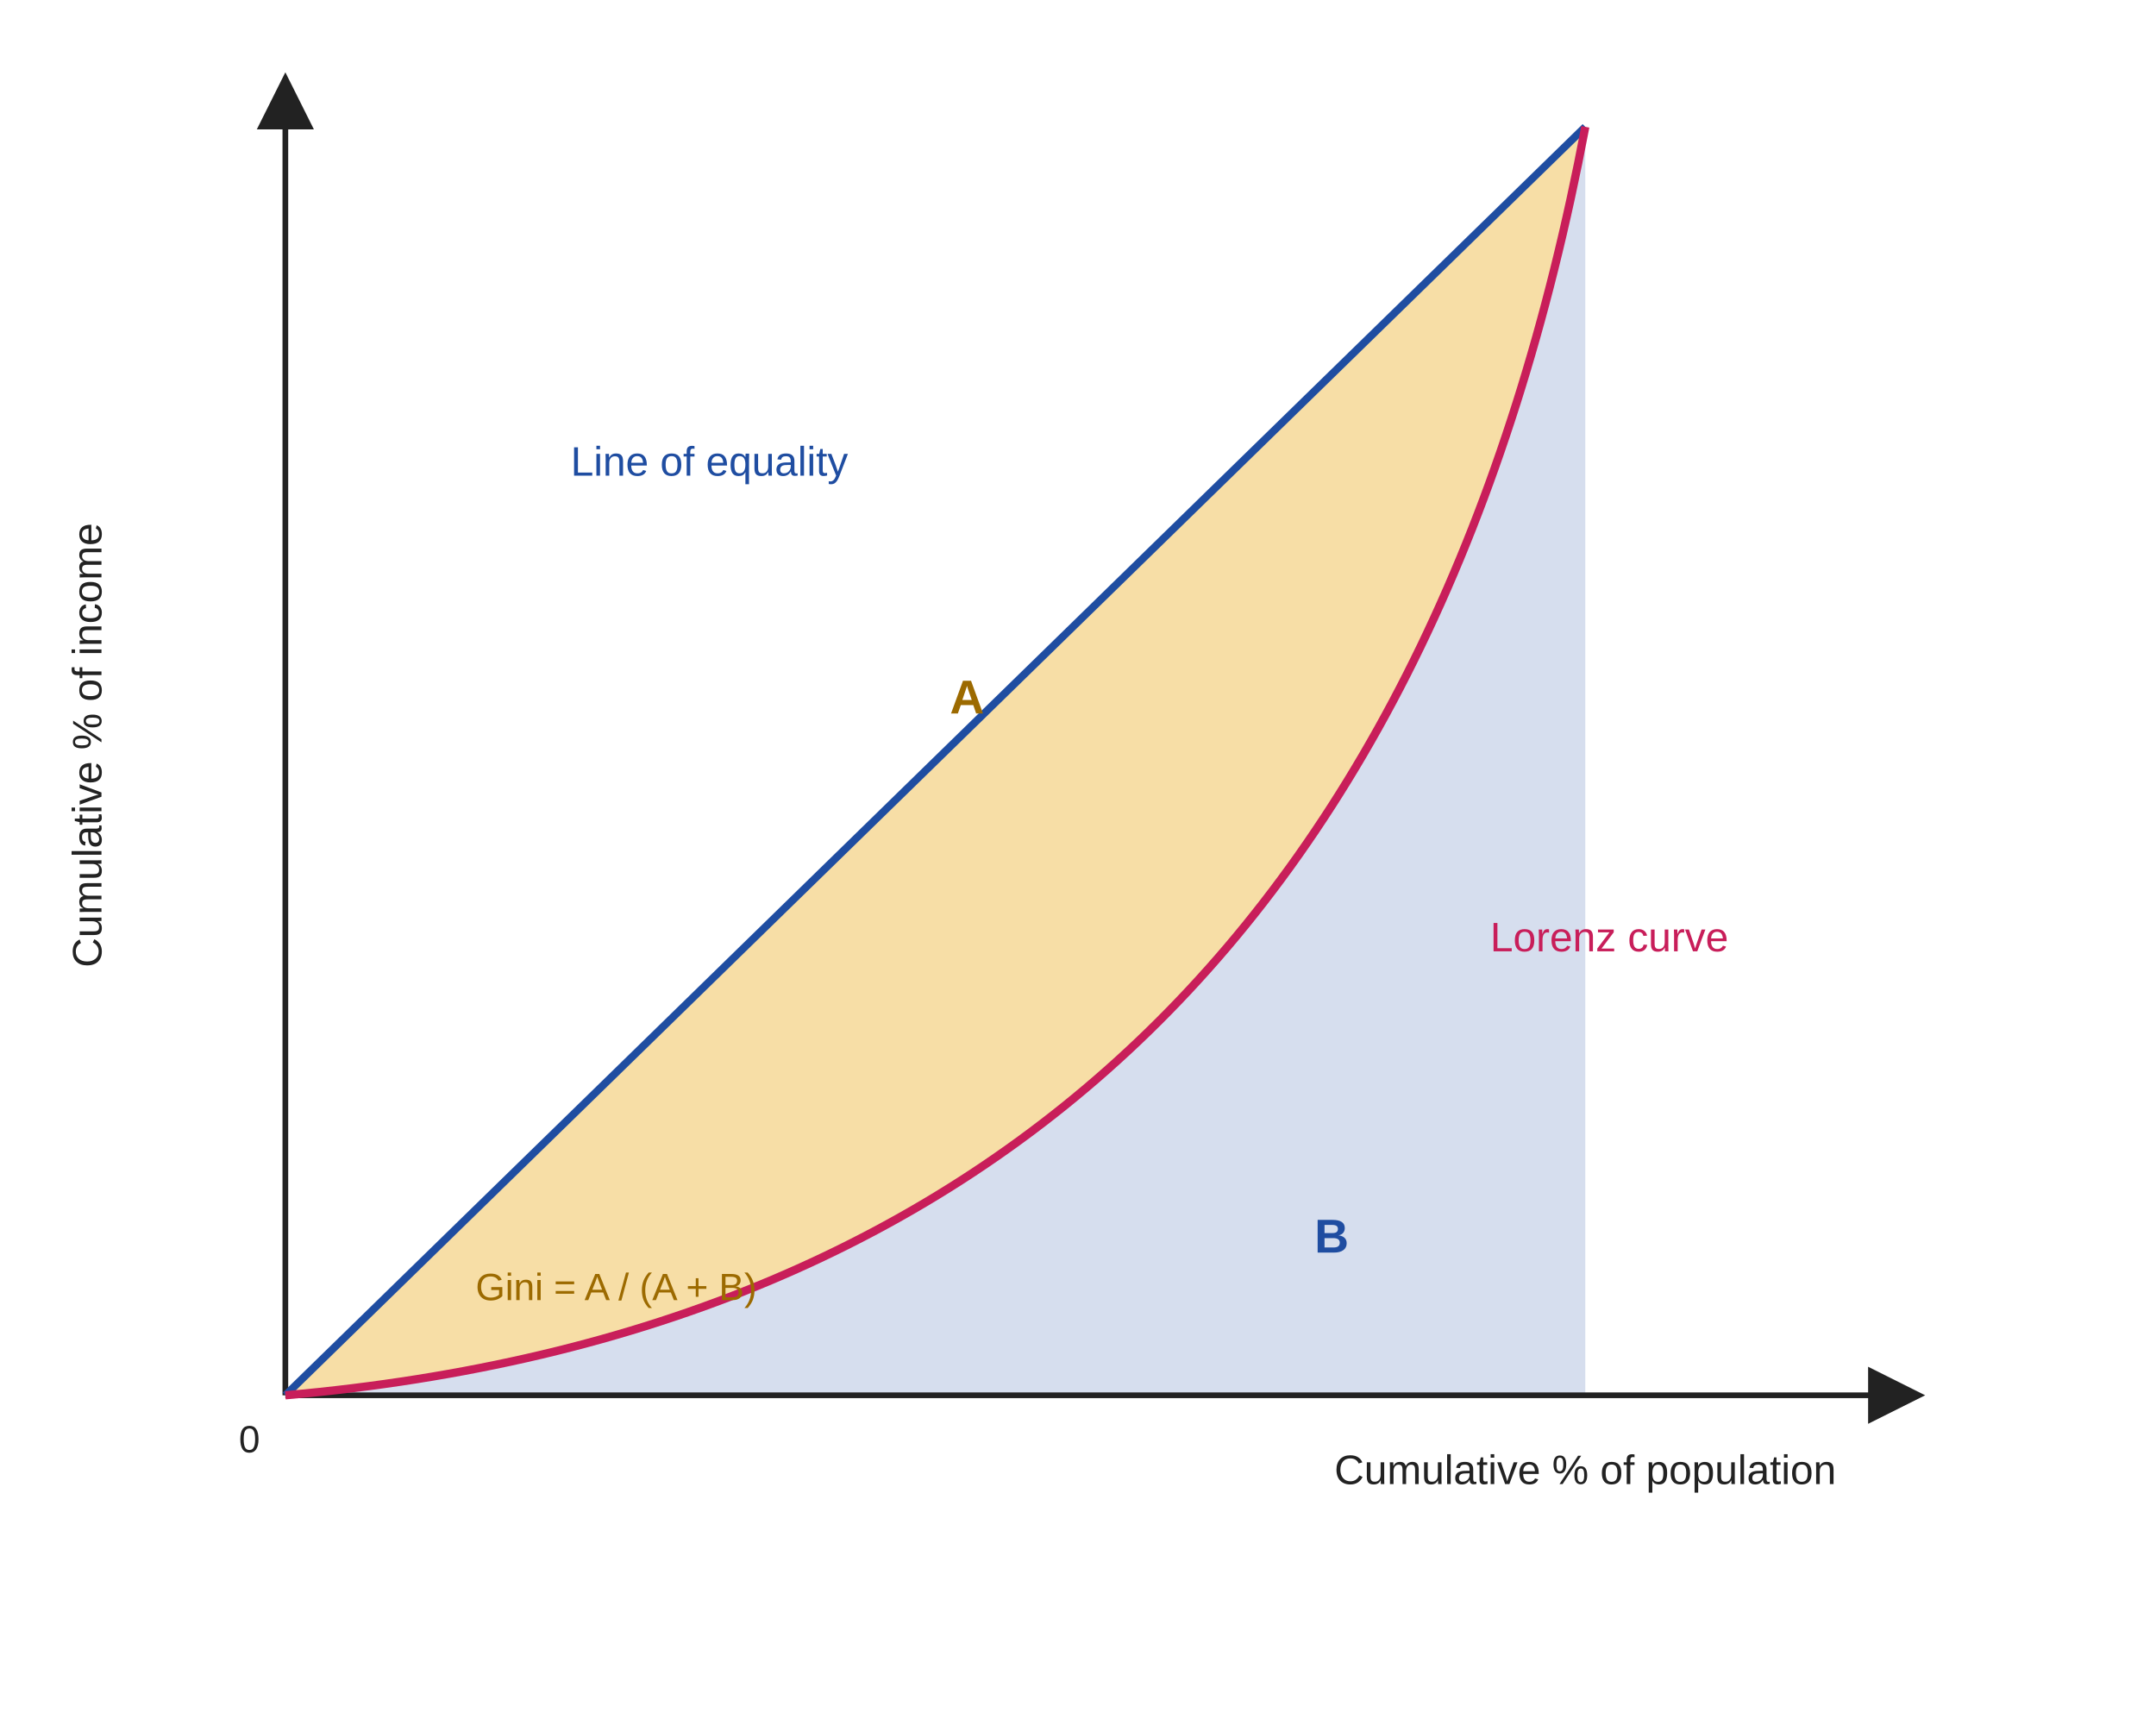
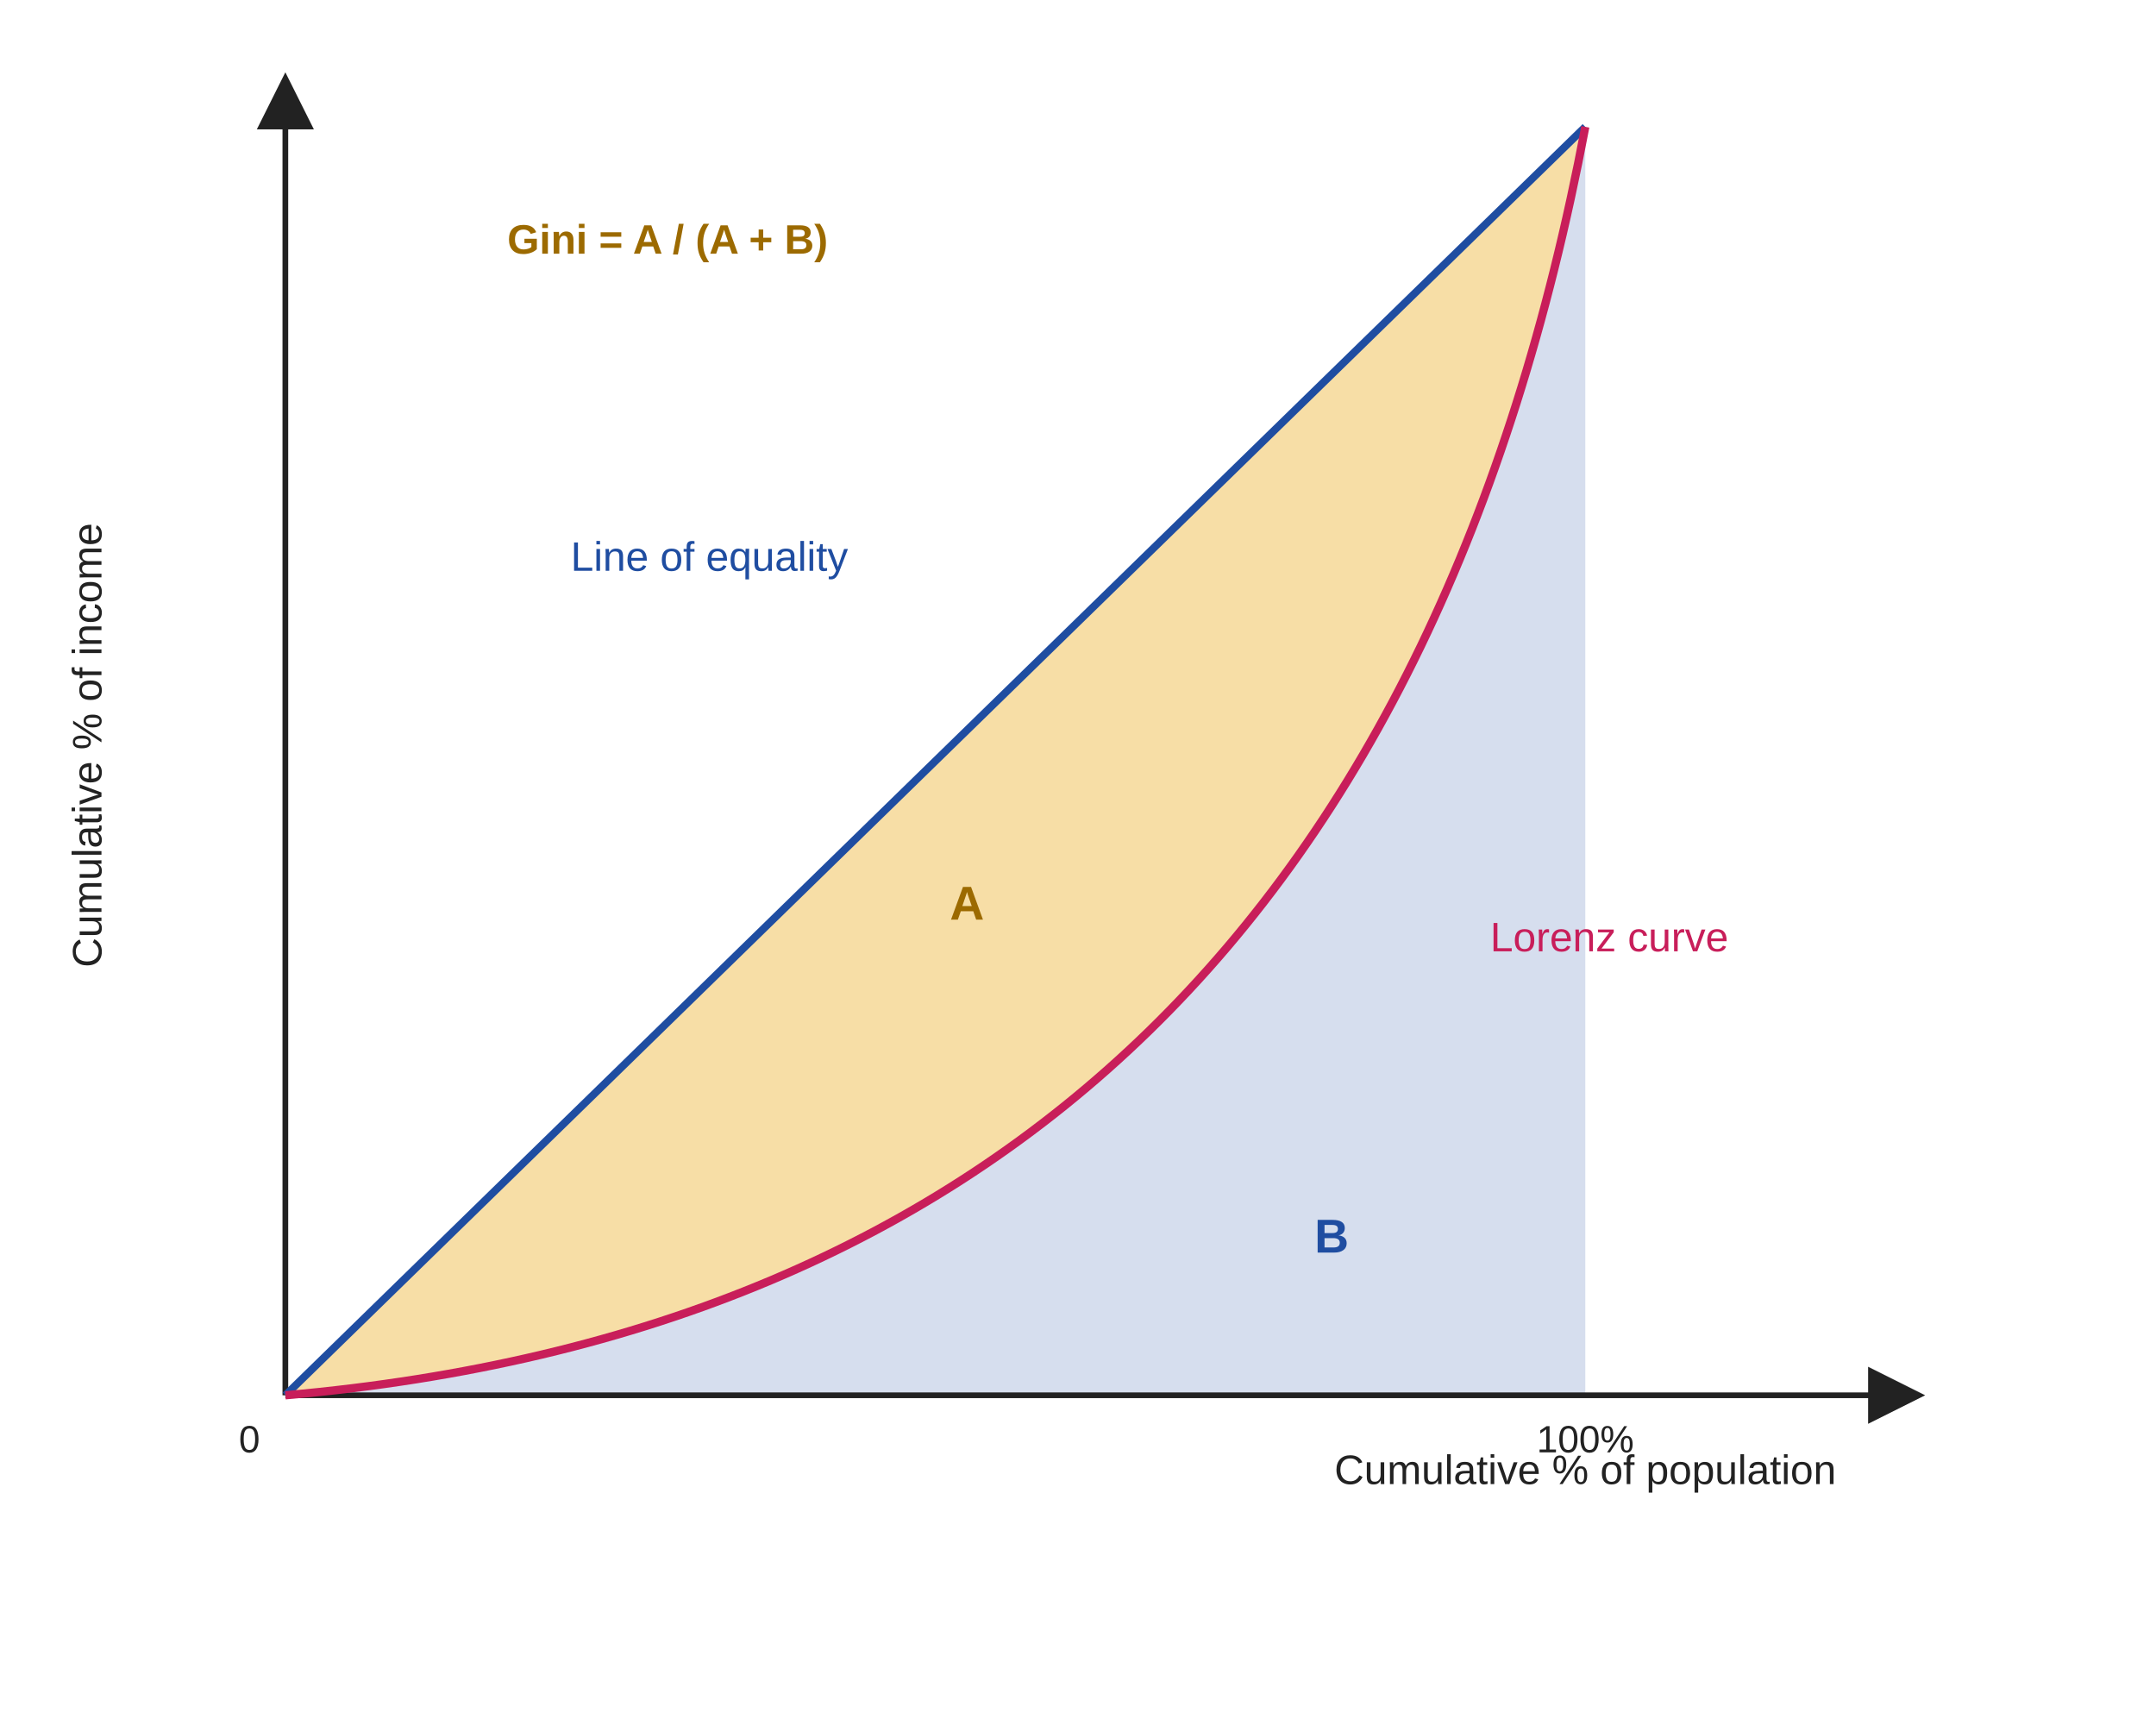
<svg xmlns="http://www.w3.org/2000/svg" width="680" height="540" font-family="'Segoe UI', 'Helvetica Neue', Arial, sans-serif">
  <defs>
    <marker id="axarrow" markerWidth="10" markerHeight="10" refX="6" refY="5" orient="auto">
      <path d="M0,0 L10,5 L0,10 Z" fill="#222" />
    </marker>
  </defs>
  <path d="M 90 440 L 500 40 Q 430 410 90 440 Z" fill="#E8A200" fill-opacity="0.35" />
  <path d="M 90 440 Q 430 410 500 40 L 500 440 Z" fill="#1F4DA1" fill-opacity="0.18" />
  <line x1="90" y1="440" x2="600" y2="440" stroke="#222" stroke-width="1.8" marker-end="url(#axarrow)" />
  <line x1="90" y1="440" x2="90" y2="30" stroke="#222" stroke-width="1.8" marker-end="url(#axarrow)" />
  <text transform="rotate(-90 32 235)" x="32" y="235" text-anchor="middle" font-size="13" fill="#222">Cumulative % of income</text>
  <text x="500" y="468" text-anchor="middle" font-size="13" fill="#222">Cumulative % of population</text>
  <text x="82" y="458" text-anchor="end" font-size="12" fill="#222">0</text>
+   <text x="500" y="458" text-anchor="middle" font-size="12" fill="#222">100%</text>
+   <text x="160" y="80" font-size="13" font-weight="bold" fill="#9c6a00">Gini = A / (A + B)</text>
  <line x1="90" y1="440" x2="500" y2="40" stroke="#1F4DA1" stroke-width="2.4" />
-   <text x="180" y="150" font-size="13" fill="#1F4DA1">Line of equality</text>
+   <text x="180" y="180" font-size="13" fill="#1F4DA1">Line of equality</text>
  <path d="M 90 440 Q 430 410 500 40" fill="none" stroke="#C81E5A" stroke-width="2.6" />
  <text x="470" y="300" font-size="13" fill="#C81E5A">Lorenz curve</text>
-   <text x="305" y="225" text-anchor="middle" font-size="15" font-weight="bold" fill="#9c6a00">A</text>
+   <text x="305" y="290" text-anchor="middle" font-size="15" font-weight="bold" fill="#9c6a00">A</text>
  <text x="420" y="395" text-anchor="middle" font-size="15" font-weight="bold" fill="#1F4DA1">B</text>
-   <text x="150" y="410" font-size="12" fill="#9c6a00">Gini = A / (A + B)</text>
</svg>
